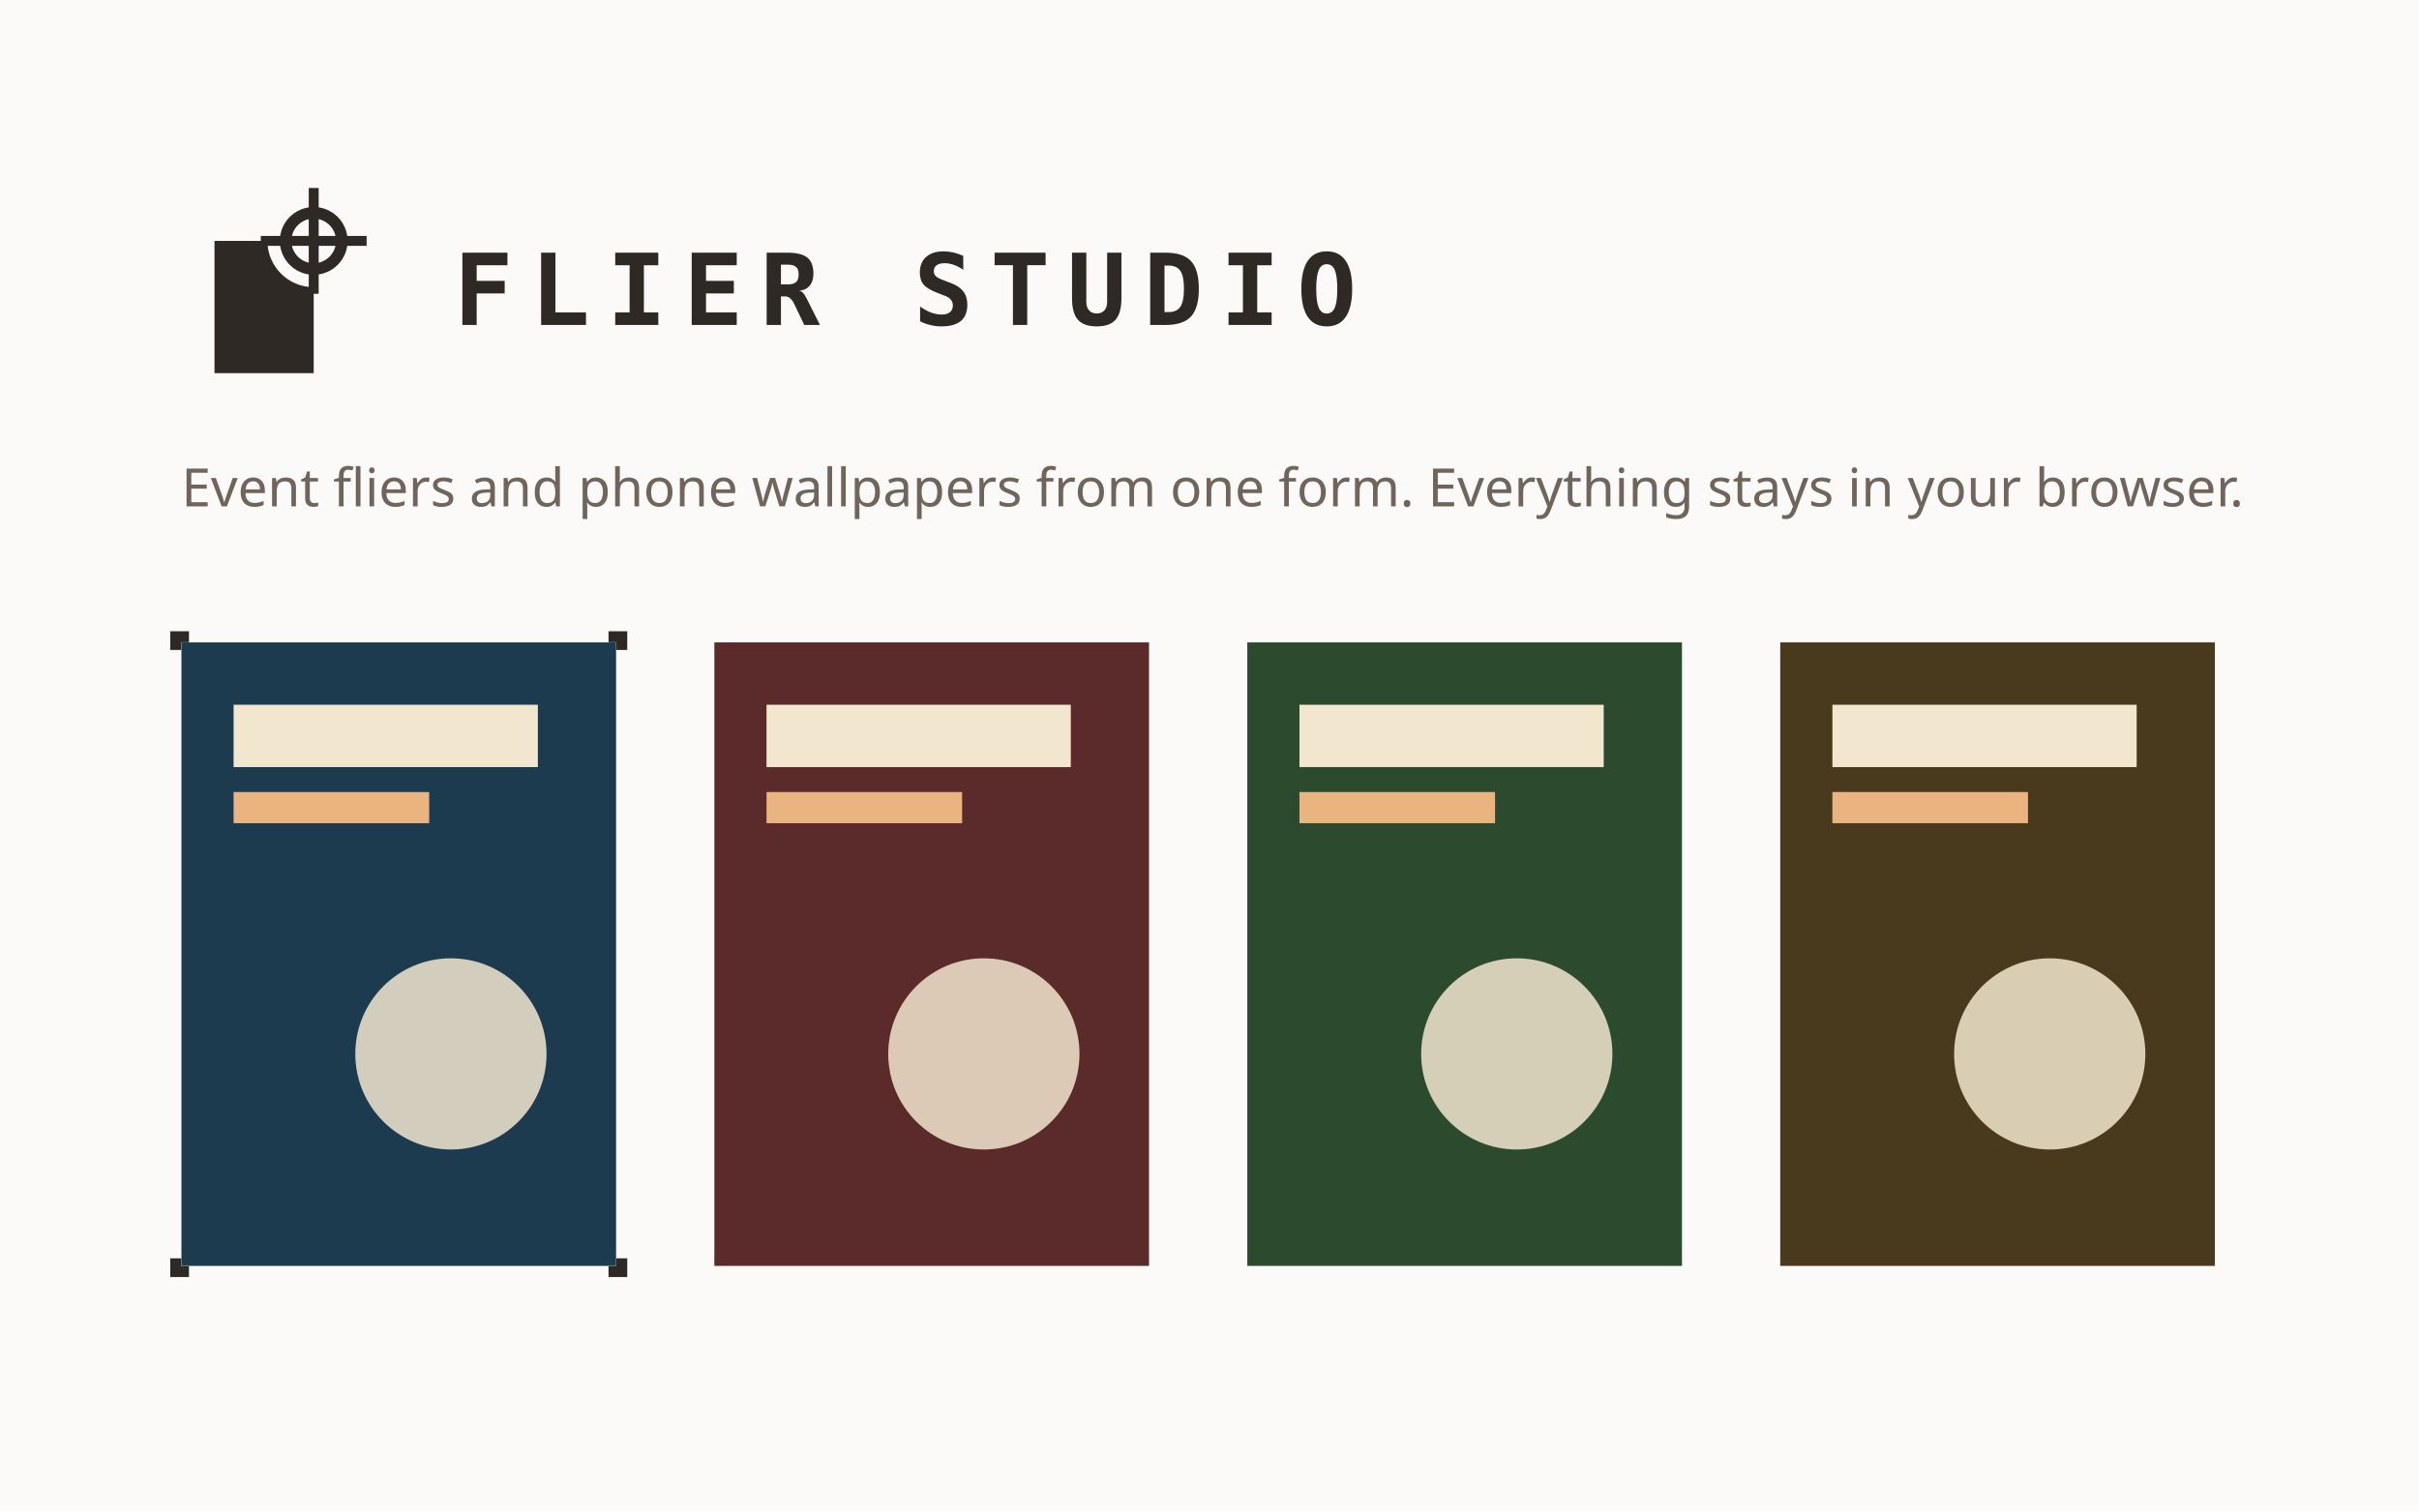
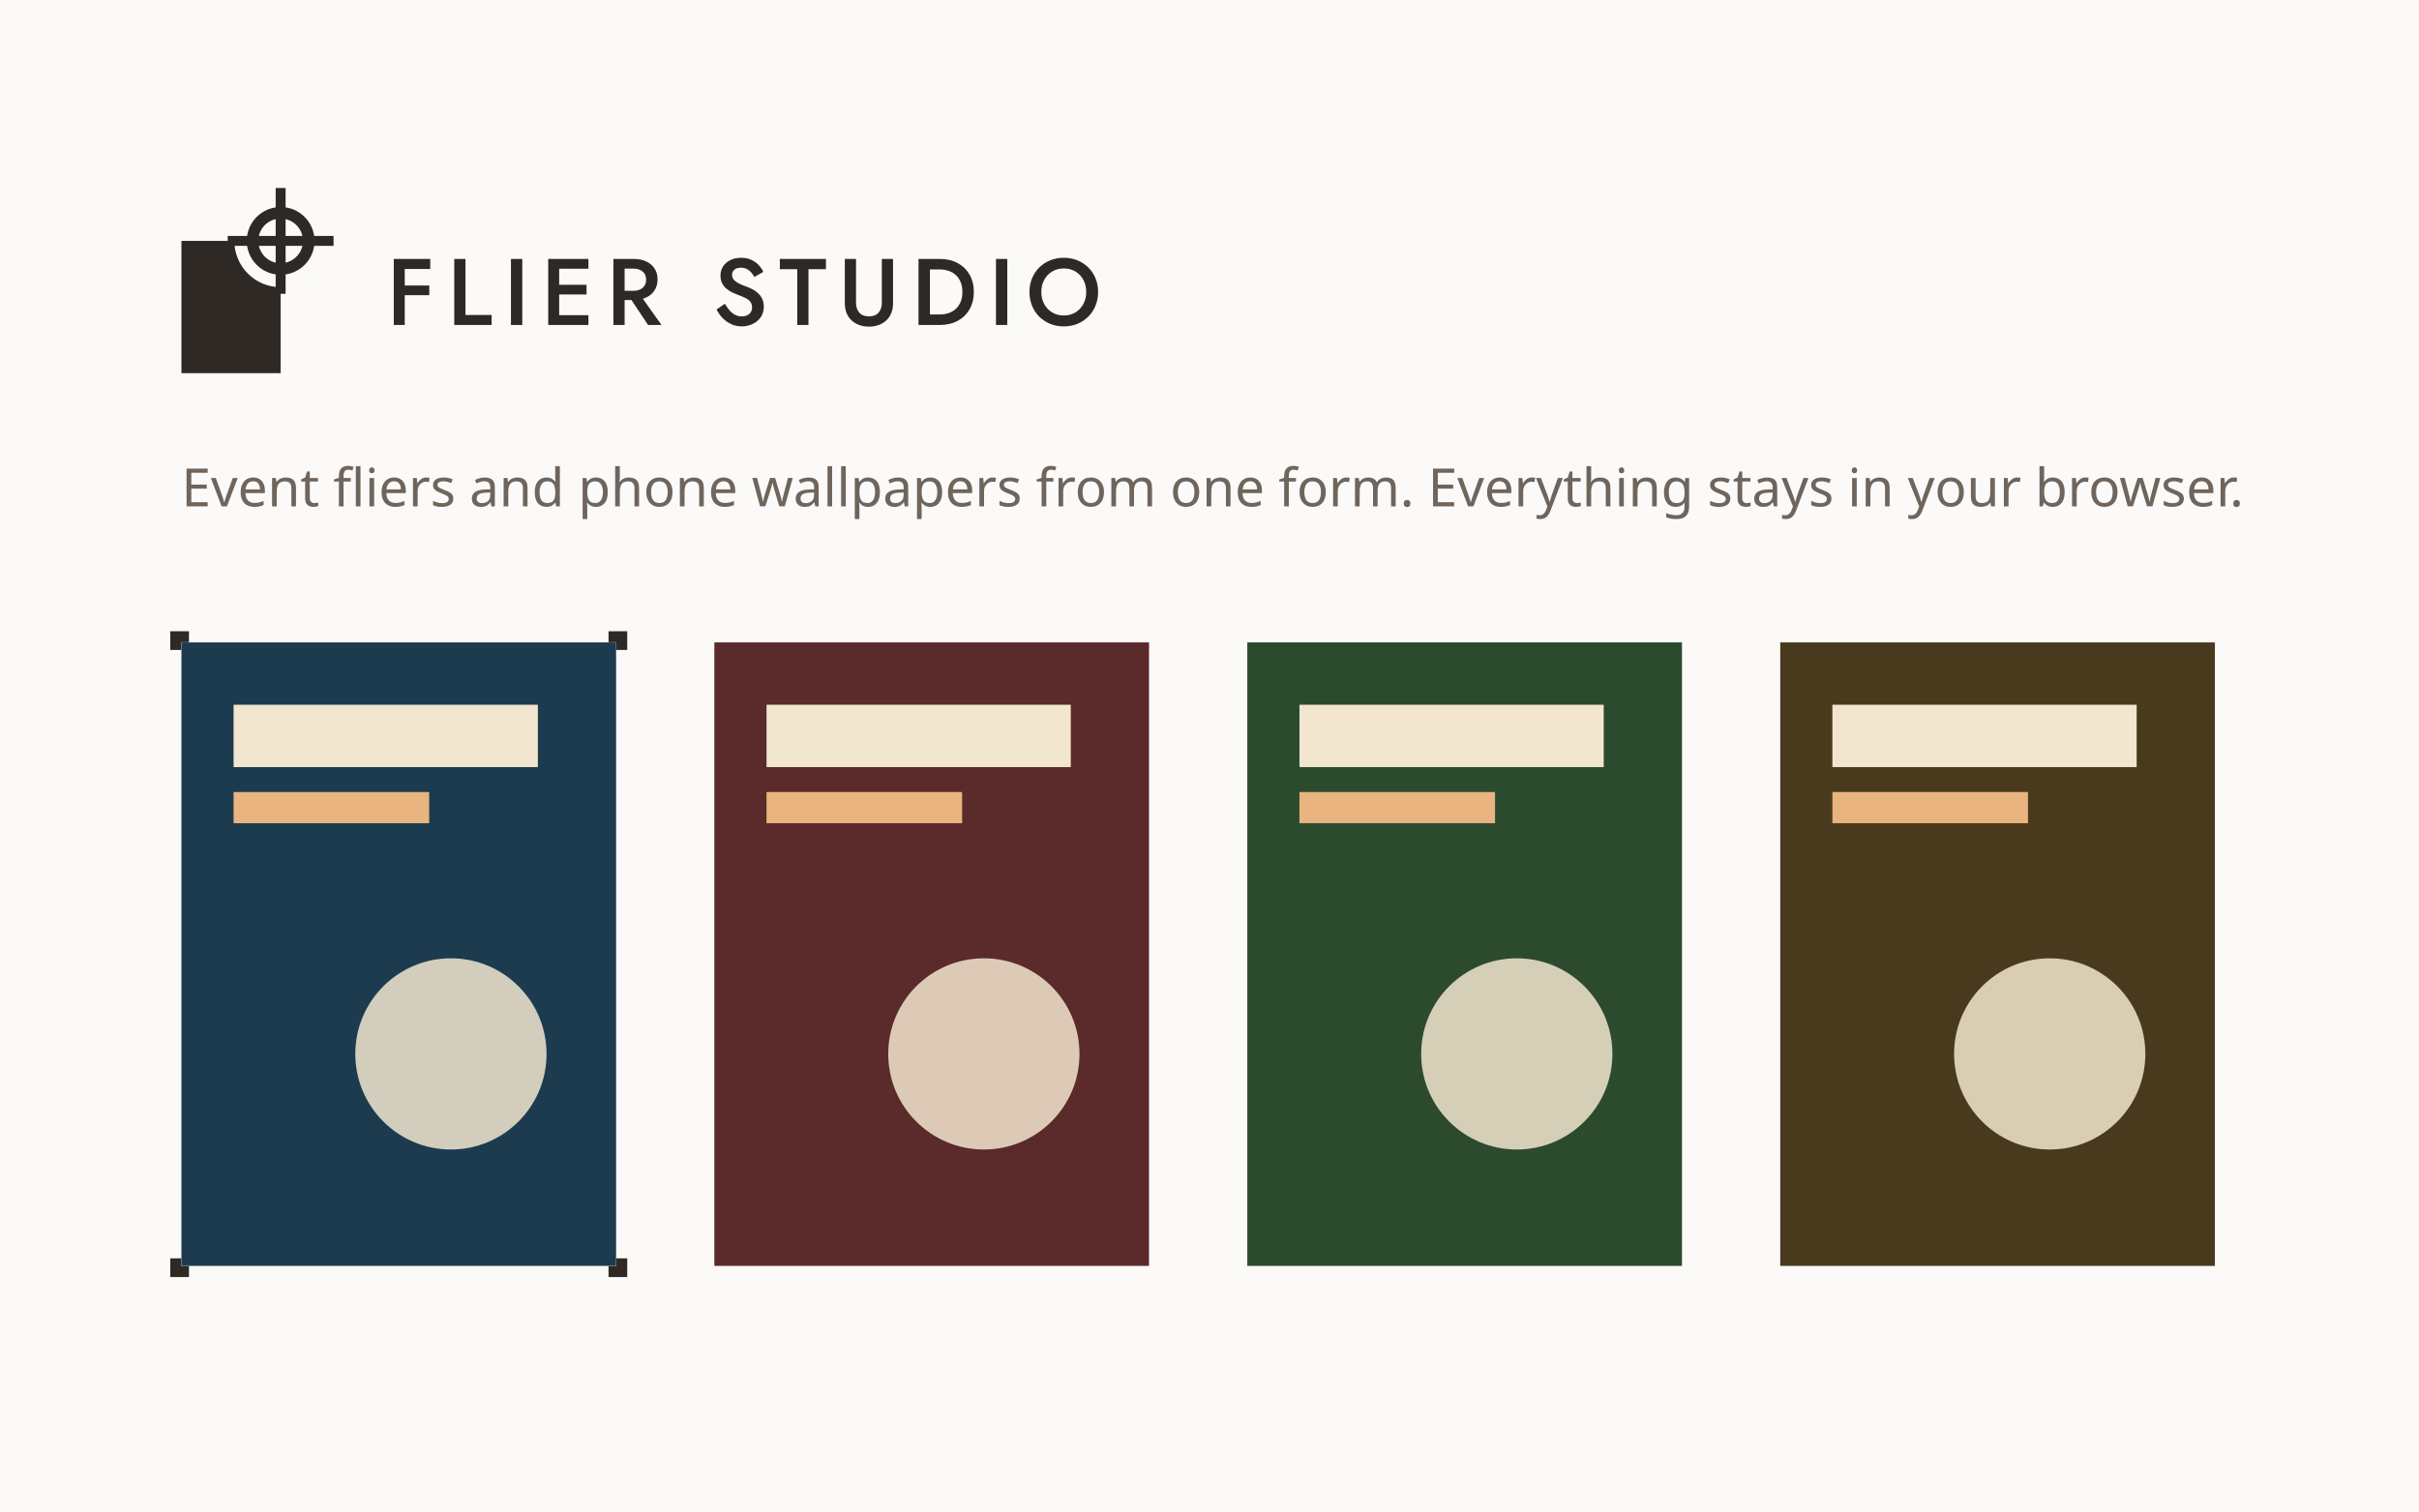
<svg xmlns="http://www.w3.org/2000/svg" width="1280" height="800" viewBox="0 0 1280 800">
  <rect width="1280" height="800" fill="#fbfaf8" />
-   <g transform="translate(96 96) scale(1.75)">
+   <g transform="translate(78.5 96) scale(1.75)">
    <rect x="10" y="18" width="30" height="40" fill="#2f2925" />
    <circle cx="40" cy="18" r="14" fill="#fbfaf8" />
    <circle cx="40" cy="18" r="8.5" fill="none" stroke="#2f2925" stroke-width="3.5" />
    <path d="M40 2v32M24 18h32" stroke="#2f2925" stroke-width="3" />
  </g>
-   <text x="240" y="172" font-size="52.5" font-weight="600" letter-spacing="8.96" fill="#2f2925" font-family="Consolas,ui-monospace,monospace">FLIER STUDIO</text>
+   <path d="M212.025 142.36H227.65V137.056H212.025ZM212.025 156.213H227.151V151.096H212.025ZM208.369 137.056V172.0H214.172V137.056ZM240.368 137.056V172.0H260.148V166.696H246.296V137.056ZM270.369 137.056V172.0H276.36V137.056ZM293.744 172.0H311.366V166.821H293.744ZM293.744 142.235H311.366V137.056H293.744ZM293.744 155.838H310.368V150.722H293.744ZM290.088 137.056V172.0H295.891V137.056ZM331.821 155.339 342.928 172.0H350.042L338.186 155.339ZM324.583 137.056V172.0H330.511V137.056ZM328.114 142.173H335.128Q337.162 142.173 338.679 142.865Q340.195 143.558 341.044 144.862Q341.892 146.166 341.892 148.038Q341.892 149.898 341.044 151.208Q340.195 152.519 338.679 153.211Q337.162 153.904 335.128 153.904H328.114V158.771H335.378Q339.209 158.771 342.017 157.43Q344.825 156.088 346.385 153.629Q347.945 151.171 347.945 147.914Q347.945 144.606 346.385 142.173Q344.825 139.739 342.017 138.398Q339.209 137.056 335.378 137.056H328.114ZM383.563 160.743 379.17 163.813Q380.331 166.197 382.284 168.25Q384.237 170.303 386.858 171.526Q389.479 172.749 392.549 172.749Q394.795 172.749 396.873 172.037Q398.951 171.326 400.598 169.991Q402.246 168.655 403.2 166.715Q404.155 164.774 404.155 162.328Q404.155 160.019 403.369 158.309Q402.583 156.6 401.297 155.345Q400.012 154.091 398.439 153.236Q396.867 152.381 395.294 151.82Q392.499 150.846 390.745 149.898Q388.992 148.949 388.174 147.864Q387.357 146.778 387.357 145.43Q387.357 143.945 388.511 142.816Q389.666 141.686 392.087 141.686Q393.859 141.686 395.176 142.372Q396.492 143.059 397.484 144.176Q398.477 145.293 399.163 146.578L403.93 143.883Q403.057 142.048 401.478 140.344Q399.899 138.641 397.603 137.536Q395.307 136.432 392.187 136.432Q389.067 136.432 386.583 137.611Q384.1 138.791 382.664 140.912Q381.229 143.034 381.229 145.842Q381.229 148.3 382.165 150.023Q383.101 151.745 384.555 152.924Q386.009 154.104 387.613 154.859Q389.216 155.614 390.502 156.076Q392.711 156.874 394.389 157.692Q396.068 158.509 397.01 159.682Q397.952 160.855 397.952 162.79Q397.952 164.874 396.455 166.166Q394.957 167.457 392.536 167.457Q390.577 167.457 388.961 166.621Q387.344 165.785 386.028 164.269Q384.711 162.752 383.563 160.743ZM412.641 142.485H421.877V172.0H427.805V142.485H437.04V137.056H412.641ZM447.036 137.056V160.518Q447.036 163.401 447.96 165.691Q448.883 167.981 450.599 169.573Q452.315 171.164 454.655 172.019Q456.995 172.874 459.791 172.874Q462.586 172.874 464.926 172.019Q467.266 171.164 468.982 169.573Q470.698 167.981 471.622 165.691Q472.545 163.401 472.545 160.518V137.056H466.617V160.269Q466.617 163.489 464.889 165.467Q463.16 167.445 459.791 167.445Q456.421 167.445 454.693 165.467Q452.964 163.489 452.964 160.269V137.056ZM486.024 137.056V172.0H492.064V137.056ZM497.318 172.0Q502.66 172.0 506.709 169.828Q510.759 167.657 513.024 163.738Q515.289 159.82 515.289 154.528Q515.289 149.224 513.024 145.312Q510.759 141.399 506.709 139.228Q502.66 137.056 497.318 137.056H489.68V142.61H497.193Q499.764 142.61 501.973 143.365Q504.182 144.12 505.805 145.611Q507.427 147.102 508.332 149.336Q509.237 151.57 509.237 154.528Q509.237 157.486 508.332 159.72Q507.427 161.954 505.805 163.445Q504.182 164.936 501.973 165.691Q499.764 166.446 497.193 166.446H489.68V172.0ZM527.008 137.056V172.0H532.999V137.056ZM551.007 154.528Q551.007 150.921 552.536 148.12Q554.065 145.318 556.748 143.702Q559.431 142.085 562.888 142.085Q566.42 142.085 569.078 143.702Q571.736 145.318 573.253 148.12Q574.769 150.921 574.769 154.528Q574.769 158.122 573.24 160.93Q571.712 163.738 569.047 165.354Q566.383 166.971 562.888 166.971Q559.431 166.971 556.748 165.354Q554.065 163.738 552.536 160.93Q551.007 158.122 551.007 154.528ZM544.73 154.528Q544.73 158.422 546.078 161.76Q547.425 165.099 549.872 167.551Q552.318 170.003 555.644 171.376Q558.969 172.749 562.888 172.749Q566.844 172.749 570.152 171.376Q573.459 170.003 575.905 167.551Q578.351 165.099 579.699 161.76Q581.047 158.422 581.047 154.528Q581.047 150.597 579.692 147.296Q578.338 143.995 575.88 141.568Q573.421 139.14 570.12 137.786Q566.819 136.432 562.888 136.432Q559.019 136.432 555.7 137.786Q552.38 139.14 549.921 141.568Q547.463 143.995 546.096 147.296Q544.73 150.597 544.73 154.528Z" fill="#2f2925" />
  <text x="96" y="268" font-size="28" fill="#6f655c" font-family="Segoe UI,system-ui,sans-serif">Event fliers and phone wallpapers from one form. Everything stays in your browser.</text>
  <rect x="96" y="340" width="230" height="330" rx="0" fill="#1d3b4f" />
  <rect x="123.6" y="373.0" width="161.0" height="33.0" fill="#f2e6cf" />
  <rect x="123.6" y="419.2" width="103.5" height="16.5" fill="#e9b47f" />
  <circle cx="238.6" cy="557.8" r="50.6" fill="#f2e6cf" opacity=".85" />
  <path d="M93 344V337H100" fill="none" stroke="#2f2925" stroke-width="5.8" />
  <path d="M329 344V337H322" fill="none" stroke="#2f2925" stroke-width="5.8" />
  <path d="M93 666V673H100" fill="none" stroke="#2f2925" stroke-width="5.8" />
  <path d="M329 666V673H322" fill="none" stroke="#2f2925" stroke-width="5.8" />
  <rect x="378" y="340" width="230" height="330" rx="0" fill="#5b2a2a" />
  <rect x="405.6" y="373.0" width="161.0" height="33.0" fill="#f2e6cf" />
  <rect x="405.6" y="419.2" width="103.5" height="16.5" fill="#e9b47f" />
  <circle cx="520.6" cy="557.8" r="50.6" fill="#f2e6cf" opacity=".85" />
  <rect x="660" y="340" width="230" height="330" rx="0" fill="#2c4a2e" />
  <rect x="687.6" y="373.0" width="161.0" height="33.0" fill="#f2e6cf" />
  <rect x="687.6" y="419.2" width="103.5" height="16.5" fill="#e9b47f" />
  <circle cx="802.6" cy="557.8" r="50.6" fill="#f2e6cf" opacity=".85" />
  <rect x="942" y="340" width="230" height="330" rx="0" fill="#4a3a1d" />
  <rect x="969.6" y="373.0" width="161.0" height="33.0" fill="#f2e6cf" />
  <rect x="969.6" y="419.2" width="103.5" height="16.5" fill="#e9b47f" />
  <circle cx="1084.6" cy="557.8" r="50.6" fill="#f2e6cf" opacity=".85" />
</svg>
